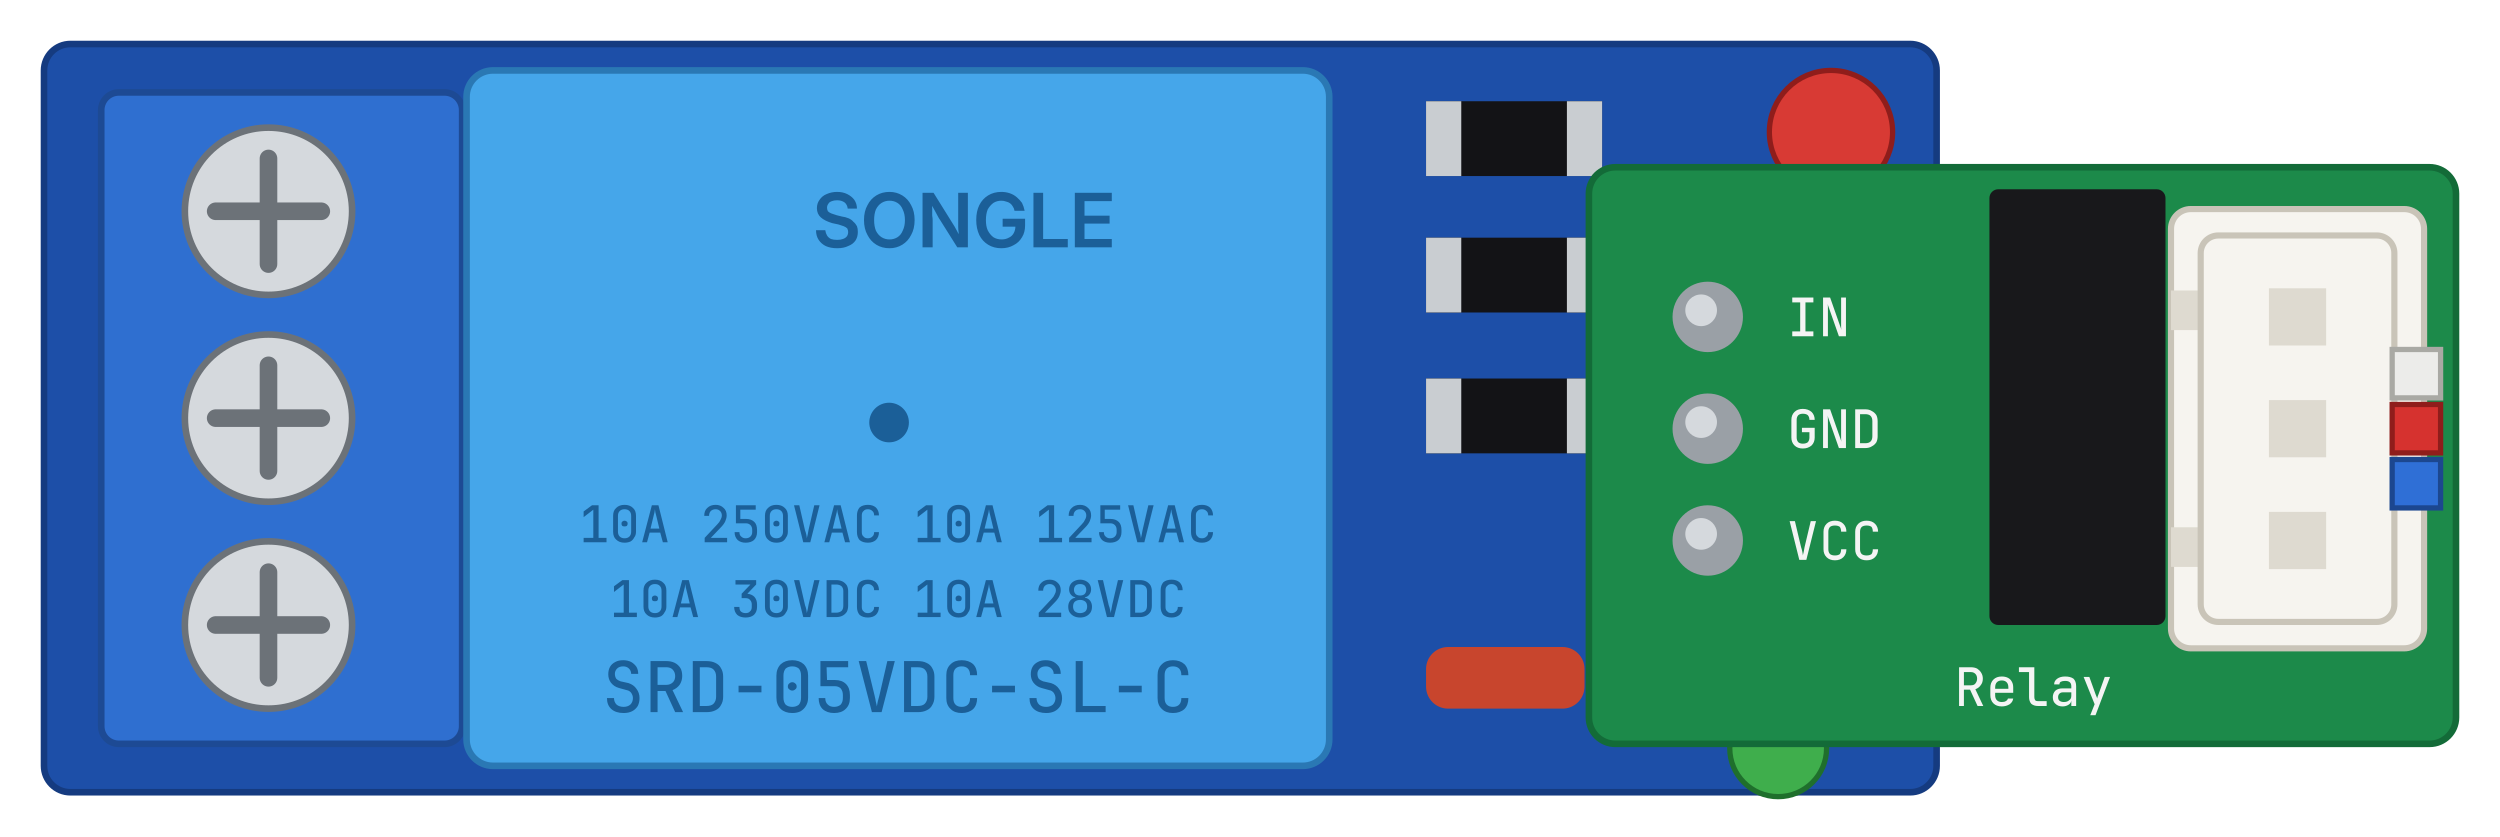
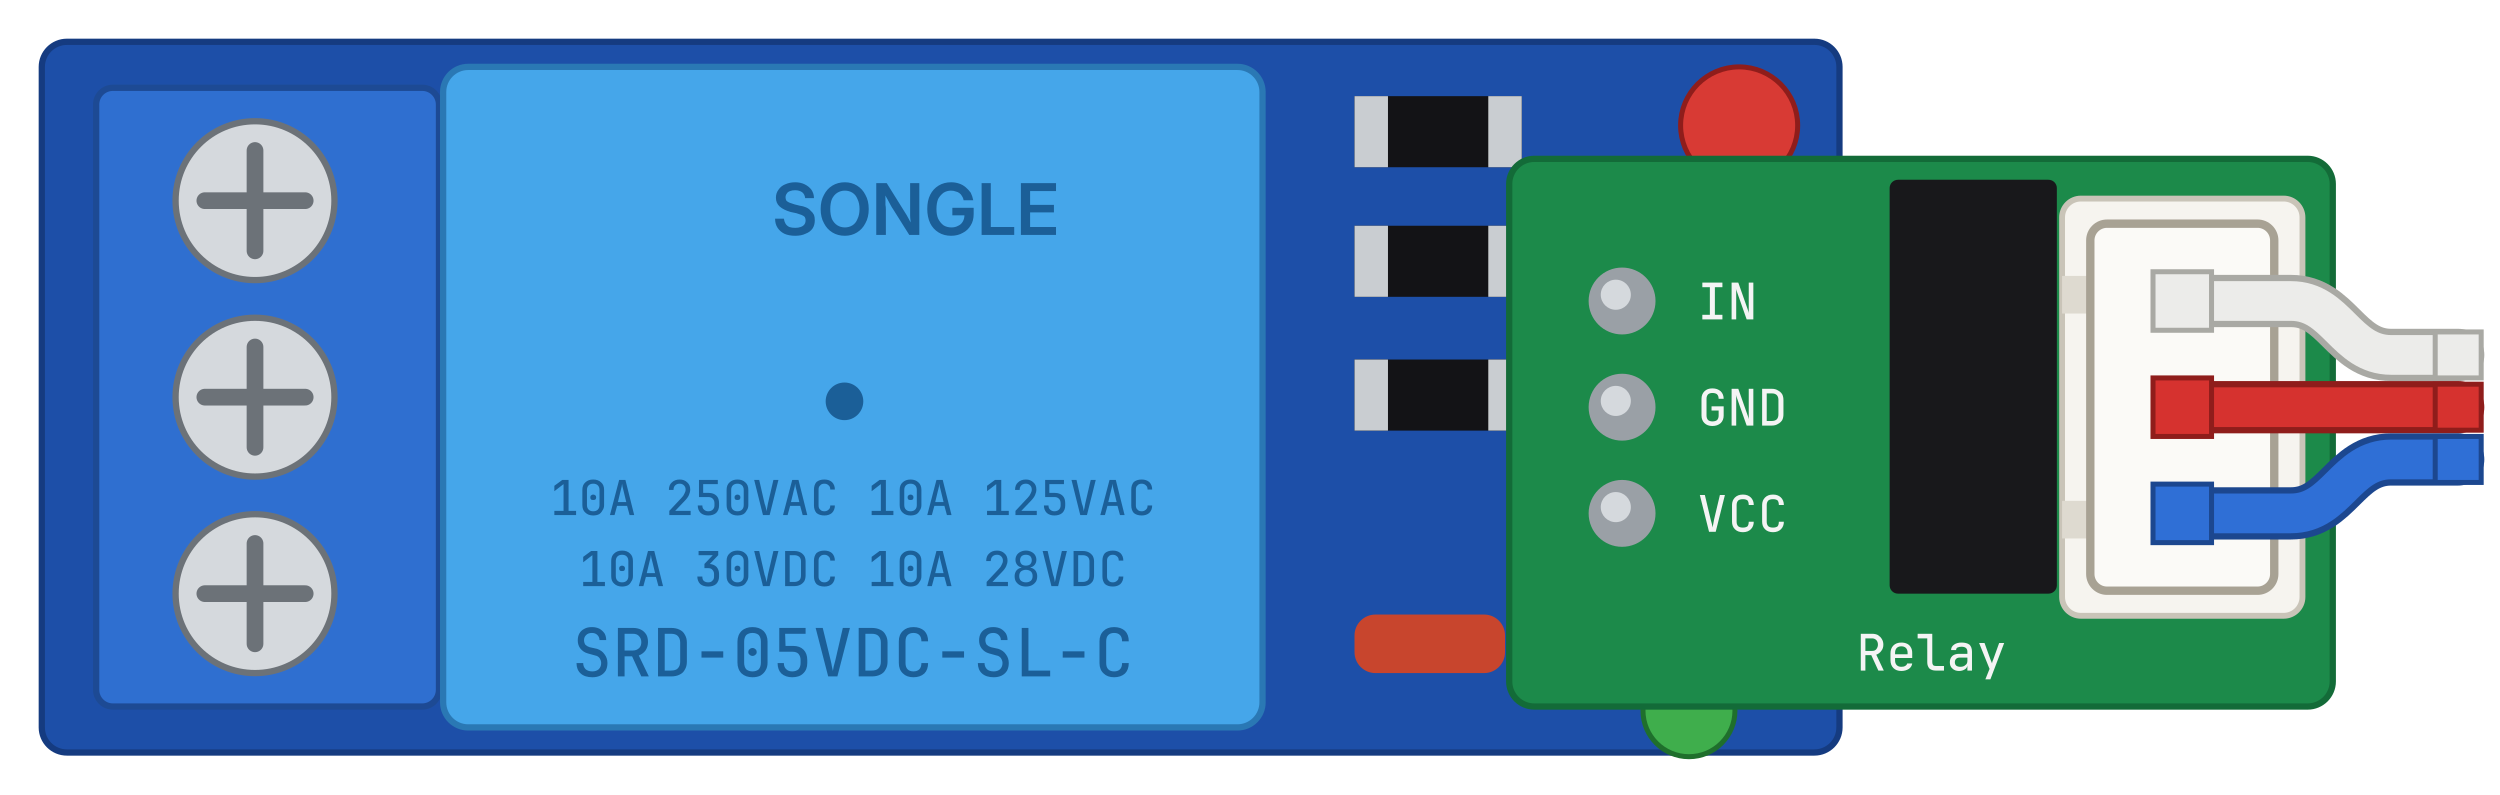
- <svg xmlns="http://www.w3.org/2000/svg" version="1.1" width="56.8mm" height="19mm" viewBox="0 0 56.8 19">
+ <svg xmlns="http://www.w3.org/2000/svg" version="1.1" width="59.8mm" height="19mm" viewBox="0 0 59.8 19">
  <g id="breadboard">
    <g transform="translate(55.1,-82.26)">
      <g transform="translate(-55.1,82.26)">
        <rect x="1" y="1" width="43" height="17" fill="#1d4fa8" rx="0.6" stroke="#153b80" stroke-width="0.15" />
        <rect x="2.3" y="2.1" width="8.2" height="14.8" fill="#2f6fd0" rx="0.4" stroke="#1d4a94" stroke-width="0.15" />
        <circle cx="6.1" cy="4.8" r="1.9" fill="#d5d9dd" stroke="#6c7278" stroke-width="0.15" id="connector3pin" />
        <path d="M4.9 4.8h2.4M6.1 3.6v2.4" fill="none" stroke="#6c7278" stroke-width="0.4" stroke-linecap="round" stroke-linejoin="round" />
        <circle cx="6.1" cy="9.5" r="1.9" fill="#d5d9dd" stroke="#6c7278" stroke-width="0.15" id="connector4pin" />
        <path d="M4.9 9.5h2.4M6.1 8.3v2.4" fill="none" stroke="#6c7278" stroke-width="0.4" stroke-linecap="round" stroke-linejoin="round" />
        <circle cx="6.1" cy="14.2" r="1.9" fill="#d5d9dd" stroke="#6c7278" stroke-width="0.15" id="connector5pin" />
        <path d="M4.9 14.2h2.4M6.1 13v2.4" fill="none" stroke="#6c7278" stroke-width="0.4" stroke-linecap="round" stroke-linejoin="round" />
        <rect x="10.6" y="1.6" width="19.6" height="15.8" fill="#45a6ea" rx="0.6" stroke="#2a78b4" stroke-width="0.15" />
        <path d="M19.02 5.64Q18.87 5.64 18.76 5.59Q18.66 5.54 18.6 5.45Q18.54 5.36 18.54 5.23H18.75Q18.76 5.3 18.79 5.35Q18.82 5.4 18.88 5.43Q18.94 5.45 19.02 5.45Q19.1 5.45 19.15 5.43Q19.21 5.41 19.24 5.37Q19.27 5.33 19.27 5.27Q19.27 5.23 19.25 5.19Q19.22 5.16 19.17 5.14Q19.12 5.12 19.05 5.1L18.91 5.07Q18.74 5.02 18.65 4.94Q18.56 4.86 18.56 4.73Q18.56 4.62 18.62 4.54Q18.68 4.45 18.78 4.41Q18.89 4.36 19.02 4.36Q19.15 4.36 19.25 4.41Q19.35 4.46 19.41 4.54Q19.47 4.63 19.47 4.74H19.26Q19.25 4.65 19.19 4.6Q19.12 4.55 19.02 4.55Q18.95 4.55 18.9 4.57Q18.84 4.59 18.82 4.63Q18.79 4.67 18.79 4.72Q18.79 4.76 18.81 4.8Q18.84 4.83 18.89 4.85Q18.94 4.87 19.01 4.89L19.13 4.92Q19.21 4.93 19.28 4.96Q19.35 4.99 19.39 5.04Q19.44 5.08 19.47 5.14Q19.49 5.19 19.49 5.27Q19.49 5.38 19.44 5.46Q19.38 5.55 19.27 5.59Q19.17 5.64 19.02 5.64ZM20.21 5.64Q20.04 5.64 19.91 5.56Q19.78 5.48 19.71 5.34Q19.63 5.2 19.63 5Q19.63 4.8 19.71 4.66Q19.78 4.52 19.91 4.44Q20.04 4.36 20.21 4.36Q20.37 4.36 20.5 4.44Q20.63 4.52 20.7 4.66Q20.78 4.8 20.78 5Q20.78 5.2 20.7 5.34Q20.63 5.48 20.5 5.56Q20.37 5.64 20.21 5.64ZM20.21 5.44Q20.31 5.44 20.39 5.39Q20.47 5.34 20.51 5.24Q20.56 5.14 20.56 5Q20.56 4.86 20.51 4.76Q20.47 4.66 20.39 4.61Q20.31 4.56 20.21 4.56Q20.11 4.56 20.03 4.61Q19.95 4.66 19.9 4.76Q19.86 4.86 19.86 5Q19.86 5.14 19.9 5.24Q19.95 5.34 20.03 5.39Q20.11 5.44 20.21 5.44ZM20.96 5.62V4.38H21.21L21.64 5.07Q21.66 5.1 21.69 5.15Q21.72 5.2 21.75 5.26Q21.78 5.32 21.81 5.38L21.78 5.41Q21.78 5.35 21.78 5.28Q21.77 5.21 21.77 5.15Q21.77 5.08 21.77 5.04V4.38H21.99V5.62H21.75L21.36 5Q21.33 4.96 21.3 4.9Q21.27 4.84 21.23 4.77Q21.19 4.7 21.14 4.61L21.17 4.59Q21.18 4.68 21.18 4.76Q21.18 4.84 21.18 4.9Q21.19 4.96 21.19 5V5.62ZM22.75 5.64Q22.58 5.64 22.45 5.56Q22.32 5.48 22.25 5.34Q22.18 5.19 22.18 5Q22.18 4.8 22.25 4.66Q22.32 4.52 22.45 4.44Q22.58 4.36 22.75 4.36Q22.85 4.36 22.94 4.39Q23.03 4.42 23.1 4.48Q23.17 4.54 23.22 4.61Q23.26 4.69 23.28 4.79H23.05Q23.04 4.73 23.01 4.69Q22.99 4.65 22.95 4.62Q22.91 4.59 22.86 4.58Q22.81 4.56 22.75 4.56Q22.65 4.56 22.57 4.61Q22.49 4.67 22.44 4.76Q22.4 4.86 22.4 5Q22.4 5.14 22.44 5.23Q22.49 5.33 22.57 5.39Q22.65 5.44 22.76 5.44Q22.85 5.44 22.92 5.4Q22.99 5.37 23.03 5.3Q23.07 5.23 23.07 5.14L23.12 5.15H22.78V4.97H23.29V5.12Q23.29 5.28 23.22 5.39Q23.15 5.51 23.03 5.57Q22.91 5.64 22.75 5.64ZM23.48 5.62V4.38H23.7V5.43H24.26V5.62ZM24.42 5.62V4.38H25.26V4.57H24.64V4.9H25.21V5.08H24.64V5.43H25.26V5.62Z" fill="#1b5f98" />
        <circle cx="20.2" cy="9.6" r="0.45" fill="#1b5f98" />
        <path d="M13.26 12.32V12.22H13.48V11.58L13.26 11.75V11.62L13.45 11.48H13.6V12.22H13.78V12.32ZM14.19 12.33Q14.07 12.33 14 12.26Q13.93 12.2 13.93 12.08V11.72Q13.93 11.6 14 11.54Q14.07 11.47 14.19 11.47Q14.31 11.47 14.38 11.54Q14.45 11.6 14.45 11.72V12.08Q14.45 12.16 14.41 12.21Q14.38 12.27 14.33 12.3Q14.27 12.33 14.19 12.33ZM14.19 12.23Q14.26 12.23 14.3 12.19Q14.34 12.15 14.34 12.08V11.72Q14.34 11.65 14.3 11.61Q14.26 11.57 14.19 11.57Q14.12 11.57 14.08 11.61Q14.04 11.65 14.04 11.72V12.08Q14.04 12.15 14.08 12.19Q14.12 12.23 14.19 12.23ZM14.19 11.96Q14.16 11.96 14.14 11.95Q14.12 11.93 14.12 11.9Q14.12 11.86 14.14 11.85Q14.16 11.83 14.19 11.83Q14.22 11.83 14.24 11.85Q14.26 11.86 14.26 11.9Q14.26 11.93 14.24 11.95Q14.22 11.96 14.19 11.96ZM14.59 12.32 14.81 11.48H14.96L15.17 12.32H15.06L15 12.1H14.76L14.7 12.32ZM14.78 12.01H14.98L14.92 11.76Q14.9 11.69 14.89 11.64Q14.88 11.59 14.88 11.57Q14.88 11.59 14.87 11.64Q14.86 11.69 14.84 11.76ZM16.01 12.32V12.22L16.3 11.91Q16.35 11.86 16.37 11.81Q16.4 11.76 16.4 11.71Q16.4 11.65 16.36 11.61Q16.32 11.57 16.26 11.57Q16.19 11.57 16.15 11.61Q16.11 11.65 16.11 11.72H16Q16 11.6 16.07 11.54Q16.14 11.47 16.26 11.47Q16.37 11.47 16.44 11.54Q16.51 11.6 16.51 11.71Q16.51 11.77 16.48 11.84Q16.45 11.91 16.37 11.99L16.15 12.22H16.52V12.32ZM16.94 12.33Q16.83 12.33 16.76 12.27Q16.69 12.2 16.69 12.09H16.8Q16.8 12.16 16.84 12.19Q16.88 12.23 16.94 12.23Q17.01 12.23 17.05 12.19Q17.09 12.15 17.09 12.09V12.04Q17.09 11.97 17.05 11.93Q17.01 11.89 16.95 11.89H16.72V11.48H17.17V11.58H16.82L16.82 11.79H16.95Q17.07 11.79 17.14 11.86Q17.2 11.92 17.2 12.04V12.09Q17.2 12.2 17.13 12.27Q17.06 12.33 16.94 12.33ZM17.64 12.33Q17.52 12.33 17.45 12.26Q17.38 12.2 17.38 12.08V11.72Q17.38 11.6 17.45 11.54Q17.52 11.47 17.64 11.47Q17.76 11.47 17.83 11.54Q17.9 11.6 17.9 11.72V12.08Q17.9 12.16 17.86 12.21Q17.83 12.27 17.78 12.3Q17.72 12.33 17.64 12.33ZM17.64 12.23Q17.71 12.23 17.75 12.19Q17.79 12.15 17.79 12.08V11.72Q17.79 11.65 17.75 11.61Q17.71 11.57 17.64 11.57Q17.57 11.57 17.53 11.61Q17.49 11.65 17.49 11.72V12.08Q17.49 12.15 17.53 12.19Q17.57 12.23 17.64 12.23ZM17.64 11.96Q17.61 11.96 17.59 11.95Q17.57 11.93 17.57 11.9Q17.57 11.86 17.59 11.85Q17.61 11.83 17.64 11.83Q17.67 11.83 17.69 11.85Q17.71 11.86 17.71 11.9Q17.71 11.93 17.69 11.95Q17.67 11.96 17.64 11.96ZM18.25 12.32 18.04 11.48H18.16L18.29 12.05Q18.31 12.1 18.32 12.15Q18.33 12.2 18.33 12.23Q18.34 12.2 18.35 12.15Q18.36 12.1 18.37 12.04L18.5 11.48H18.62L18.41 12.32ZM18.73 12.32 18.95 11.48H19.1L19.31 12.32H19.2L19.14 12.1H18.9L18.84 12.32ZM18.92 12.01H19.12L19.06 11.76Q19.04 11.69 19.03 11.64Q19.02 11.59 19.02 11.57Q19.02 11.59 19.01 11.64Q19 11.69 18.98 11.76ZM19.72 12.33Q19.6 12.33 19.53 12.27Q19.47 12.2 19.47 12.09V11.71Q19.47 11.6 19.53 11.53Q19.6 11.47 19.72 11.47Q19.83 11.47 19.9 11.53Q19.97 11.6 19.97 11.71H19.86Q19.86 11.64 19.82 11.61Q19.78 11.57 19.72 11.57Q19.65 11.57 19.62 11.61Q19.58 11.64 19.58 11.71V12.09Q19.58 12.16 19.62 12.19Q19.65 12.23 19.72 12.23Q19.78 12.23 19.82 12.19Q19.86 12.16 19.86 12.09H19.97Q19.97 12.2 19.9 12.27Q19.83 12.33 19.72 12.33ZM20.85 12.32V12.22H21.07V11.58L20.85 11.75V11.62L21.04 11.48H21.19V12.22H21.37V12.32ZM21.78 12.33Q21.66 12.33 21.59 12.26Q21.52 12.2 21.52 12.08V11.72Q21.52 11.6 21.59 11.54Q21.66 11.47 21.78 11.47Q21.9 11.47 21.97 11.54Q22.04 11.6 22.04 11.72V12.08Q22.04 12.16 22 12.21Q21.97 12.27 21.92 12.3Q21.86 12.33 21.78 12.33ZM21.78 12.23Q21.85 12.23 21.89 12.19Q21.93 12.15 21.93 12.08V11.72Q21.93 11.65 21.89 11.61Q21.85 11.57 21.78 11.57Q21.71 11.57 21.67 11.61Q21.63 11.65 21.63 11.72V12.08Q21.63 12.15 21.67 12.19Q21.71 12.23 21.78 12.23ZM21.78 11.96Q21.75 11.96 21.73 11.95Q21.71 11.93 21.71 11.9Q21.71 11.86 21.73 11.85Q21.75 11.83 21.78 11.83Q21.81 11.83 21.83 11.85Q21.85 11.86 21.85 11.9Q21.85 11.93 21.83 11.95Q21.81 11.96 21.78 11.96ZM22.18 12.32 22.4 11.48H22.55L22.76 12.32H22.65L22.59 12.1H22.35L22.29 12.32ZM22.37 12.01H22.57L22.51 11.76Q22.49 11.69 22.48 11.64Q22.47 11.59 22.47 11.57Q22.47 11.59 22.46 11.64Q22.45 11.69 22.43 11.76ZM23.61 12.32V12.22H23.83V11.58L23.61 11.75V11.62L23.8 11.48H23.95V12.22H24.13V12.32ZM24.29 12.32V12.22L24.58 11.91Q24.63 11.86 24.65 11.81Q24.68 11.76 24.68 11.71Q24.68 11.65 24.64 11.61Q24.6 11.57 24.54 11.57Q24.47 11.57 24.43 11.61Q24.39 11.65 24.39 11.72H24.28Q24.28 11.6 24.35 11.54Q24.42 11.47 24.54 11.47Q24.65 11.47 24.72 11.54Q24.79 11.6 24.79 11.71Q24.79 11.77 24.76 11.84Q24.73 11.91 24.65 11.99L24.43 12.22H24.8V12.32ZM25.22 12.33Q25.11 12.33 25.04 12.27Q24.97 12.2 24.97 12.09H25.08Q25.08 12.16 25.12 12.19Q25.16 12.23 25.22 12.23Q25.29 12.23 25.33 12.19Q25.37 12.15 25.37 12.09V12.04Q25.37 11.97 25.33 11.93Q25.29 11.89 25.23 11.89H25V11.48H25.45V11.58H25.1L25.1 11.79H25.23Q25.35 11.79 25.42 11.86Q25.48 11.92 25.48 12.04V12.09Q25.48 12.2 25.41 12.27Q25.34 12.33 25.22 12.33ZM25.84 12.32 25.63 11.48H25.75L25.88 12.05Q25.9 12.1 25.91 12.15Q25.92 12.2 25.92 12.23Q25.93 12.2 25.94 12.15Q25.95 12.1 25.96 12.04L26.09 11.48H26.21L26 12.32ZM26.32 12.32 26.54 11.48H26.69L26.9 12.32H26.79L26.73 12.1H26.49L26.43 12.32ZM26.51 12.01H26.71L26.65 11.76Q26.63 11.69 26.62 11.64Q26.61 11.59 26.61 11.57Q26.61 11.59 26.6 11.64Q26.59 11.69 26.57 11.76ZM27.31 12.33Q27.19 12.33 27.12 12.27Q27.06 12.2 27.06 12.09V11.71Q27.06 11.6 27.12 11.53Q27.19 11.47 27.31 11.47Q27.42 11.47 27.49 11.53Q27.56 11.6 27.56 11.71H27.45Q27.45 11.64 27.41 11.61Q27.37 11.57 27.31 11.57Q27.24 11.57 27.21 11.61Q27.17 11.64 27.17 11.71V12.09Q27.17 12.16 27.21 12.19Q27.24 12.23 27.31 12.23Q27.37 12.23 27.41 12.19Q27.45 12.16 27.45 12.09H27.56Q27.56 12.2 27.49 12.27Q27.42 12.33 27.31 12.33Z" fill="#1b5f98" />
        <path d="M13.95 14.02V13.92H14.17V13.28L13.95 13.45V13.32L14.14 13.18H14.29V13.92H14.47V14.02ZM14.88 14.03Q14.76 14.03 14.69 13.96Q14.62 13.9 14.62 13.78V13.42Q14.62 13.3 14.69 13.24Q14.76 13.17 14.88 13.17Q15 13.17 15.07 13.24Q15.14 13.3 15.14 13.42V13.78Q15.14 13.86 15.1 13.91Q15.07 13.97 15.02 14Q14.96 14.03 14.88 14.03ZM14.88 13.93Q14.95 13.93 14.99 13.89Q15.03 13.85 15.03 13.78V13.42Q15.03 13.35 14.99 13.31Q14.95 13.27 14.88 13.27Q14.81 13.27 14.77 13.31Q14.73 13.35 14.73 13.42V13.78Q14.73 13.85 14.77 13.89Q14.81 13.93 14.88 13.93ZM14.88 13.66Q14.85 13.66 14.83 13.65Q14.81 13.63 14.81 13.6Q14.81 13.56 14.83 13.55Q14.85 13.53 14.88 13.53Q14.91 13.53 14.93 13.55Q14.95 13.56 14.95 13.6Q14.95 13.63 14.93 13.65Q14.91 13.66 14.88 13.66ZM15.28 14.02 15.5 13.18H15.65L15.86 14.02H15.75L15.69 13.8H15.45L15.39 14.02ZM15.47 13.71H15.67L15.61 13.46Q15.59 13.39 15.58 13.34Q15.57 13.29 15.57 13.27Q15.57 13.29 15.56 13.34Q15.55 13.39 15.53 13.46ZM16.94 14.03Q16.82 14.03 16.75 13.97Q16.68 13.9 16.68 13.79H16.8Q16.8 13.86 16.83 13.89Q16.87 13.93 16.94 13.93Q17.01 13.93 17.04 13.89Q17.08 13.86 17.08 13.79V13.73Q17.08 13.67 17.04 13.63Q17.01 13.59 16.94 13.59H16.85V13.49L17.05 13.28H16.71V13.18H17.18V13.28L16.98 13.49Q17.08 13.5 17.14 13.56Q17.2 13.63 17.2 13.73V13.79Q17.2 13.9 17.13 13.97Q17.06 14.03 16.94 14.03ZM17.64 14.03Q17.52 14.03 17.45 13.96Q17.38 13.9 17.38 13.78V13.42Q17.38 13.3 17.45 13.24Q17.52 13.17 17.64 13.17Q17.76 13.17 17.83 13.24Q17.9 13.3 17.9 13.42V13.78Q17.9 13.86 17.86 13.91Q17.83 13.97 17.78 14Q17.72 14.03 17.64 14.03ZM17.64 13.93Q17.71 13.93 17.75 13.89Q17.79 13.85 17.79 13.78V13.42Q17.79 13.35 17.75 13.31Q17.71 13.27 17.64 13.27Q17.57 13.27 17.53 13.31Q17.49 13.35 17.49 13.42V13.78Q17.49 13.85 17.53 13.89Q17.57 13.93 17.64 13.93ZM17.64 13.66Q17.61 13.66 17.59 13.65Q17.57 13.63 17.57 13.6Q17.57 13.56 17.59 13.55Q17.61 13.53 17.64 13.53Q17.67 13.53 17.69 13.55Q17.71 13.56 17.71 13.6Q17.71 13.63 17.69 13.65Q17.67 13.66 17.64 13.66ZM18.25 14.02 18.04 13.18H18.16L18.29 13.75Q18.31 13.8 18.32 13.85Q18.33 13.9 18.33 13.93Q18.34 13.9 18.35 13.85Q18.36 13.8 18.37 13.74L18.5 13.18H18.62L18.41 14.02ZM18.78 14.02V13.18H19Q19.08 13.18 19.14 13.21Q19.2 13.24 19.24 13.3Q19.27 13.36 19.27 13.43V13.76Q19.27 13.84 19.24 13.9Q19.2 13.96 19.14 13.99Q19.08 14.02 19 14.02ZM18.89 13.92H19Q19.07 13.92 19.12 13.88Q19.16 13.84 19.16 13.76V13.43Q19.16 13.36 19.12 13.32Q19.07 13.28 19 13.28H18.89ZM19.72 14.03Q19.6 14.03 19.53 13.97Q19.47 13.9 19.47 13.79V13.41Q19.47 13.3 19.53 13.23Q19.6 13.17 19.72 13.17Q19.83 13.17 19.9 13.23Q19.97 13.3 19.97 13.41H19.86Q19.86 13.34 19.82 13.31Q19.78 13.27 19.72 13.27Q19.65 13.27 19.62 13.31Q19.58 13.34 19.58 13.41V13.79Q19.58 13.86 19.62 13.89Q19.65 13.93 19.72 13.93Q19.78 13.93 19.82 13.89Q19.86 13.86 19.86 13.79H19.97Q19.97 13.9 19.9 13.97Q19.83 14.03 19.72 14.03ZM20.85 14.02V13.92H21.07V13.28L20.85 13.45V13.32L21.04 13.18H21.19V13.92H21.37V14.02ZM21.78 14.03Q21.66 14.03 21.59 13.96Q21.52 13.9 21.52 13.78V13.42Q21.52 13.3 21.59 13.24Q21.66 13.17 21.78 13.17Q21.9 13.17 21.97 13.24Q22.04 13.3 22.04 13.42V13.78Q22.04 13.86 22 13.91Q21.97 13.97 21.92 14Q21.86 14.03 21.78 14.03ZM21.78 13.93Q21.85 13.93 21.89 13.89Q21.93 13.85 21.93 13.78V13.42Q21.93 13.35 21.89 13.31Q21.85 13.27 21.78 13.27Q21.71 13.27 21.67 13.31Q21.63 13.35 21.63 13.42V13.78Q21.63 13.85 21.67 13.89Q21.71 13.93 21.78 13.93ZM21.78 13.66Q21.75 13.66 21.73 13.65Q21.71 13.63 21.71 13.6Q21.71 13.56 21.73 13.55Q21.75 13.53 21.78 13.53Q21.81 13.53 21.83 13.55Q21.85 13.56 21.85 13.6Q21.85 13.63 21.83 13.65Q21.81 13.66 21.78 13.66ZM22.18 14.02 22.4 13.18H22.55L22.76 14.02H22.65L22.59 13.8H22.35L22.29 14.02ZM22.37 13.71H22.57L22.51 13.46Q22.49 13.39 22.48 13.34Q22.47 13.29 22.47 13.27Q22.47 13.29 22.46 13.34Q22.45 13.39 22.43 13.46ZM23.6 14.02V13.92L23.89 13.61Q23.94 13.56 23.96 13.51Q23.99 13.46 23.99 13.41Q23.99 13.35 23.95 13.31Q23.91 13.27 23.85 13.27Q23.78 13.27 23.74 13.31Q23.7 13.35 23.7 13.42H23.59Q23.59 13.3 23.66 13.24Q23.73 13.17 23.85 13.17Q23.96 13.17 24.03 13.24Q24.1 13.3 24.1 13.41Q24.1 13.47 24.07 13.54Q24.04 13.61 23.96 13.69L23.74 13.92H24.11V14.02ZM24.54 14.03Q24.46 14.03 24.4 14Q24.34 13.97 24.3 13.91Q24.27 13.86 24.27 13.78Q24.27 13.71 24.31 13.65Q24.36 13.59 24.43 13.58V13.57Q24.37 13.56 24.33 13.51Q24.29 13.46 24.29 13.39Q24.29 13.33 24.32 13.28Q24.35 13.23 24.41 13.2Q24.47 13.17 24.54 13.17Q24.61 13.17 24.67 13.2Q24.73 13.23 24.76 13.28Q24.79 13.33 24.79 13.39Q24.79 13.46 24.75 13.51Q24.71 13.56 24.65 13.57V13.58Q24.72 13.59 24.77 13.65Q24.81 13.71 24.81 13.78Q24.81 13.86 24.78 13.91Q24.74 13.97 24.68 14Q24.62 14.03 24.54 14.03ZM24.54 13.53Q24.6 13.53 24.64 13.5Q24.68 13.46 24.68 13.4Q24.68 13.34 24.64 13.3Q24.6 13.27 24.54 13.27Q24.48 13.27 24.44 13.3Q24.4 13.34 24.4 13.4Q24.4 13.46 24.44 13.5Q24.48 13.53 24.54 13.53ZM24.54 13.93Q24.61 13.93 24.66 13.89Q24.7 13.85 24.7 13.78Q24.7 13.71 24.66 13.67Q24.61 13.63 24.54 13.63Q24.47 13.63 24.42 13.67Q24.38 13.71 24.38 13.78Q24.38 13.85 24.42 13.89Q24.47 13.93 24.54 13.93ZM25.15 14.02 24.94 13.18H25.06L25.19 13.75Q25.21 13.8 25.22 13.85Q25.23 13.9 25.23 13.93Q25.24 13.9 25.25 13.85Q25.26 13.8 25.27 13.74L25.4 13.18H25.52L25.31 14.02ZM25.68 14.02V13.18H25.9Q25.98 13.18 26.04 13.21Q26.1 13.24 26.14 13.3Q26.17 13.36 26.17 13.43V13.76Q26.17 13.84 26.14 13.9Q26.1 13.96 26.04 13.99Q25.98 14.02 25.9 14.02ZM25.79 13.92H25.9Q25.97 13.92 26.02 13.88Q26.06 13.84 26.06 13.76V13.43Q26.06 13.36 26.02 13.32Q25.97 13.28 25.9 13.28H25.79ZM26.62 14.03Q26.5 14.03 26.43 13.97Q26.37 13.9 26.37 13.79V13.41Q26.37 13.3 26.43 13.23Q26.5 13.17 26.62 13.17Q26.73 13.17 26.8 13.23Q26.87 13.3 26.87 13.41H26.76Q26.76 13.34 26.72 13.31Q26.68 13.27 26.62 13.27Q26.55 13.27 26.52 13.31Q26.48 13.34 26.48 13.41V13.79Q26.48 13.86 26.52 13.89Q26.55 13.93 26.62 13.93Q26.68 13.93 26.72 13.89Q26.76 13.86 26.76 13.79H26.87Q26.87 13.9 26.8 13.97Q26.73 14.03 26.62 14.03Z" fill="#1b5f98" />
        <path d="M14.17 16.2Q13.99 16.2 13.89 16.11Q13.79 16.02 13.79 15.86H13.95Q13.95 15.95 14.01 16.01Q14.07 16.06 14.17 16.06Q14.26 16.06 14.32 16.01Q14.38 15.95 14.38 15.86Q14.38 15.8 14.34 15.74Q14.3 15.69 14.24 15.68L14.06 15.63Q13.95 15.6 13.88 15.51Q13.82 15.43 13.82 15.32Q13.82 15.22 13.86 15.15Q13.9 15.08 13.98 15.04Q14.05 15 14.16 15Q14.26 15 14.34 15.04Q14.41 15.08 14.46 15.15Q14.5 15.22 14.5 15.31H14.34Q14.34 15.24 14.29 15.19Q14.24 15.14 14.16 15.14Q14.07 15.14 14.02 15.19Q13.97 15.24 13.97 15.31Q13.97 15.37 14 15.42Q14.04 15.46 14.1 15.48L14.28 15.52Q14.4 15.56 14.46 15.65Q14.53 15.74 14.53 15.86Q14.53 15.96 14.49 16.04Q14.44 16.12 14.36 16.16Q14.28 16.2 14.17 16.2ZM14.78 16.18V15.02H15.14Q15.25 15.02 15.33 15.06Q15.41 15.1 15.46 15.18Q15.5 15.25 15.5 15.36Q15.5 15.47 15.44 15.56Q15.38 15.64 15.28 15.68L15.52 16.18H15.34L15.12 15.7H14.94V16.18ZM14.94 15.56H15.14Q15.23 15.56 15.29 15.5Q15.34 15.45 15.34 15.36Q15.34 15.27 15.28 15.21Q15.23 15.16 15.14 15.16H14.94ZM15.74 16.18V15.02H16.05Q16.17 15.02 16.25 15.06Q16.34 15.1 16.38 15.18Q16.43 15.26 16.43 15.37V15.83Q16.43 15.94 16.38 16.02Q16.34 16.1 16.25 16.14Q16.17 16.18 16.05 16.18ZM15.9 16.04H16.05Q16.16 16.04 16.21 15.99Q16.27 15.93 16.27 15.83V15.37Q16.27 15.27 16.21 15.21Q16.16 15.16 16.05 15.16H15.9ZM16.78 15.73V15.58H17.3V15.73ZM18 16.2Q17.84 16.2 17.74 16.11Q17.64 16.01 17.64 15.85V15.35Q17.64 15.19 17.74 15.09Q17.84 15 18 15Q18.16 15 18.26 15.09Q18.36 15.19 18.36 15.35V15.85Q18.36 15.96 18.31 16.04Q18.27 16.11 18.19 16.16Q18.11 16.2 18 16.2ZM18 16.06Q18.09 16.06 18.15 16.01Q18.2 15.95 18.2 15.85V15.35Q18.2 15.25 18.15 15.19Q18.09 15.14 18 15.14Q17.91 15.14 17.85 15.19Q17.8 15.25 17.8 15.35V15.85Q17.8 15.95 17.85 16.01Q17.91 16.06 18 16.06ZM18 15.69Q17.96 15.69 17.93 15.66Q17.9 15.64 17.9 15.6Q17.9 15.55 17.93 15.53Q17.96 15.5 18 15.5Q18.04 15.5 18.07 15.53Q18.1 15.55 18.1 15.6Q18.1 15.64 18.07 15.66Q18.04 15.69 18 15.69ZM18.95 16.2Q18.79 16.2 18.69 16.11Q18.6 16.02 18.6 15.86H18.75Q18.75 15.96 18.81 16.01Q18.86 16.06 18.95 16.06Q19.04 16.06 19.1 16.01Q19.15 15.95 19.15 15.86V15.79Q19.15 15.7 19.1 15.64Q19.05 15.59 18.96 15.59H18.64V15.02H19.27V15.16H18.78L18.79 15.45H18.97Q19.13 15.45 19.22 15.54Q19.31 15.63 19.31 15.79V15.86Q19.31 16.02 19.21 16.11Q19.12 16.2 18.95 16.2ZM19.81 16.18 19.51 15.02H19.68L19.87 15.8Q19.89 15.88 19.9 15.95Q19.92 16.02 19.92 16.05Q19.93 16.02 19.94 15.95Q19.96 15.88 19.98 15.8L20.16 15.02H20.33L20.03 16.18ZM20.54 16.18V15.02H20.85Q20.97 15.02 21.05 15.06Q21.14 15.1 21.18 15.18Q21.23 15.26 21.23 15.37V15.83Q21.23 15.94 21.18 16.02Q21.14 16.1 21.05 16.14Q20.97 16.18 20.85 16.18ZM20.7 16.04H20.85Q20.96 16.04 21.01 15.99Q21.07 15.93 21.07 15.83V15.37Q21.07 15.27 21.01 15.21Q20.96 15.16 20.85 15.16H20.7ZM21.85 16.2Q21.69 16.2 21.6 16.11Q21.5 16.02 21.5 15.86V15.34Q21.5 15.18 21.6 15.09Q21.69 15 21.85 15Q22.01 15 22.11 15.09Q22.2 15.18 22.2 15.34H22.04Q22.04 15.24 21.99 15.19Q21.94 15.14 21.85 15.14Q21.76 15.14 21.71 15.19Q21.66 15.24 21.66 15.34V15.86Q21.66 15.96 21.71 16.01Q21.76 16.06 21.85 16.06Q21.94 16.06 21.99 16.01Q22.04 15.96 22.04 15.86H22.2Q22.2 16.02 22.11 16.11Q22.01 16.2 21.85 16.2ZM22.54 15.73V15.58H23.06V15.73ZM23.77 16.2Q23.59 16.2 23.49 16.11Q23.39 16.02 23.39 15.86H23.55Q23.55 15.95 23.61 16.01Q23.67 16.06 23.77 16.06Q23.86 16.06 23.92 16.01Q23.98 15.95 23.98 15.86Q23.98 15.8 23.94 15.74Q23.9 15.69 23.84 15.68L23.66 15.63Q23.55 15.6 23.48 15.51Q23.42 15.43 23.42 15.32Q23.42 15.22 23.46 15.15Q23.5 15.08 23.58 15.04Q23.65 15 23.76 15Q23.86 15 23.94 15.04Q24.01 15.08 24.06 15.15Q24.1 15.22 24.1 15.31H23.94Q23.94 15.24 23.89 15.19Q23.84 15.14 23.76 15.14Q23.67 15.14 23.62 15.19Q23.57 15.24 23.57 15.31Q23.57 15.37 23.6 15.42Q23.64 15.46 23.7 15.48L23.88 15.52Q24 15.56 24.06 15.65Q24.13 15.74 24.13 15.86Q24.13 15.96 24.09 16.04Q24.04 16.12 23.96 16.16Q23.88 16.2 23.77 16.2ZM24.44 16.18V15.02H24.6V16.04H25.12V16.18ZM25.42 15.73V15.58H25.94V15.73ZM26.65 16.2Q26.49 16.2 26.4 16.11Q26.3 16.02 26.3 15.86V15.34Q26.3 15.18 26.4 15.09Q26.49 15 26.65 15Q26.81 15 26.91 15.09Q27 15.18 27 15.34H26.84Q26.84 15.24 26.79 15.19Q26.74 15.14 26.65 15.14Q26.56 15.14 26.51 15.19Q26.46 15.24 26.46 15.34V15.86Q26.46 15.96 26.51 16.01Q26.56 16.06 26.65 16.06Q26.74 16.06 26.79 16.01Q26.84 15.96 26.84 15.86H27Q27 16.02 26.91 16.11Q26.81 16.2 26.65 16.2Z" fill="#1b5f98" />
        <rect x="32.4" y="2.3" width="4" height="1.7" fill="#131316" />
        <rect x="32.4" y="2.3" width="0.8" height="1.7" fill="#c9cdd1" />
        <rect x="35.6" y="2.3" width="0.8" height="1.7" fill="#c9cdd1" />
        <rect x="32.4" y="5.4" width="4" height="1.7" fill="#131316" />
        <rect x="32.4" y="5.4" width="0.8" height="1.7" fill="#c9cdd1" />
        <rect x="35.6" y="5.4" width="0.8" height="1.7" fill="#c9cdd1" />
        <rect x="32.4" y="8.6" width="4" height="1.7" fill="#131316" />
        <rect x="32.4" y="8.6" width="0.8" height="1.7" fill="#c9cdd1" />
        <rect x="35.6" y="8.6" width="0.8" height="1.7" fill="#c9cdd1" />
        <rect x="32.4" y="14.7" width="3.6" height="1.4" fill="#c8452d" rx="0.5" />
        <circle cx="41.6" cy="3" r="1.4" fill="#d83a34" stroke="#8f1d1b" stroke-width="0.12" />
        <circle cx="40.4" cy="17" r="1.1" fill="#3fae4c" stroke="#1f6f2c" stroke-width="0.12" />
        <rect x="36.1" y="3.8" width="19.7" height="13.1" fill="#1c8a4a" rx="0.6" stroke="#136b38" stroke-width="0.15" />
        <circle cx="38.8" cy="7.2" r="0.8" fill="#9aa0a6" />
        <circle cx="38.65" cy="7.05" r="0.36" fill="#d5d9dd" />
        <path d="M40.72 7.64V7.53H40.9V6.87H40.72V6.76H41.2V6.87H41.02V7.53H41.2V7.64ZM41.42 7.64V6.76H41.58L41.84 7.5Q41.83 7.47 41.83 7.42Q41.83 7.38 41.83 7.33Q41.83 7.28 41.83 7.23V6.76H41.94V7.64H41.78L41.52 6.9Q41.53 6.93 41.53 6.97Q41.53 7.02 41.53 7.07Q41.53 7.12 41.53 7.16V7.64Z" fill="#f4f4f4" />
        <circle cx="38.8" cy="9.74" r="0.8" fill="#9aa0a6" />
        <circle cx="38.65" cy="9.59" r="0.36" fill="#d5d9dd" />
        <path d="M40.96 10.19Q40.84 10.19 40.77 10.12Q40.7 10.05 40.7 9.94V9.54Q40.7 9.43 40.77 9.36Q40.84 9.29 40.96 9.29Q41.08 9.29 41.16 9.36Q41.23 9.43 41.23 9.54H41.11Q41.11 9.47 41.07 9.43Q41.03 9.4 40.96 9.4Q40.9 9.4 40.86 9.43Q40.82 9.47 40.82 9.54V9.94Q40.82 10.01 40.86 10.05Q40.9 10.08 40.96 10.08Q41.03 10.08 41.07 10.05Q41.11 10.01 41.11 9.94V9.82H40.94V9.72H41.23V9.94Q41.23 10.05 41.16 10.12Q41.08 10.19 40.96 10.19ZM41.42 10.18V9.3H41.58L41.84 10.04Q41.83 10.01 41.83 9.96Q41.83 9.92 41.83 9.87Q41.83 9.82 41.83 9.77V9.3H41.94V10.18H41.78L41.52 9.44Q41.53 9.47 41.53 9.52Q41.53 9.56 41.53 9.61Q41.53 9.66 41.53 9.7V10.18ZM42.15 10.18V9.3H42.38Q42.47 9.3 42.53 9.34Q42.59 9.37 42.63 9.43Q42.66 9.49 42.66 9.57V9.91Q42.66 9.99 42.63 10.05Q42.59 10.11 42.53 10.14Q42.47 10.18 42.38 10.18ZM42.26 10.07H42.38Q42.46 10.07 42.5 10.03Q42.54 9.99 42.54 9.91V9.57Q42.54 9.49 42.5 9.45Q42.46 9.41 42.38 9.41H42.26Z" fill="#f4f4f4" />
        <circle cx="38.8" cy="12.28" r="0.8" fill="#9aa0a6" />
        <circle cx="38.65" cy="12.13" r="0.36" fill="#d5d9dd" />
        <path d="M40.88 12.72 40.66 11.84H40.78L40.92 12.43Q40.94 12.49 40.95 12.54Q40.96 12.59 40.96 12.62Q40.97 12.59 40.98 12.54Q40.99 12.49 41 12.43L41.14 11.84H41.26L41.04 12.72ZM41.69 12.73Q41.57 12.73 41.5 12.66Q41.43 12.59 41.43 12.48V12.08Q41.43 11.97 41.5 11.9Q41.57 11.83 41.69 11.83Q41.81 11.83 41.88 11.9Q41.95 11.97 41.95 12.08H41.83Q41.83 12.01 41.8 11.97Q41.76 11.94 41.69 11.94Q41.62 11.94 41.58 11.97Q41.54 12.01 41.54 12.08V12.48Q41.54 12.55 41.58 12.59Q41.62 12.62 41.69 12.62Q41.76 12.62 41.8 12.59Q41.83 12.55 41.83 12.48H41.95Q41.95 12.59 41.88 12.66Q41.81 12.73 41.69 12.73ZM42.41 12.73Q42.29 12.73 42.22 12.66Q42.15 12.59 42.15 12.48V12.08Q42.15 11.97 42.22 11.9Q42.29 11.83 42.41 11.83Q42.53 11.83 42.6 11.9Q42.67 11.97 42.67 12.08H42.55Q42.55 12.01 42.52 11.97Q42.48 11.94 42.41 11.94Q42.34 11.94 42.3 11.97Q42.26 12.01 42.26 12.08V12.48Q42.26 12.55 42.3 12.59Q42.34 12.62 42.41 12.62Q42.48 12.62 42.52 12.59Q42.55 12.55 42.55 12.48H42.67Q42.67 12.59 42.6 12.66Q42.53 12.73 42.41 12.73Z" fill="#f4f4f4" />
        <path d="M44.51 16.04V15.16H44.78Q44.86 15.16 44.92 15.19Q44.98 15.23 45.01 15.28Q45.05 15.34 45.05 15.42Q45.05 15.51 45 15.57Q44.96 15.63 44.88 15.66L45.06 16.04H44.93L44.76 15.67H44.62V16.04ZM44.62 15.57H44.78Q44.85 15.57 44.88 15.53Q44.92 15.48 44.92 15.42Q44.92 15.35 44.88 15.31Q44.84 15.27 44.78 15.27H44.62ZM45.48 16.05Q45.36 16.05 45.29 15.98Q45.22 15.91 45.22 15.79V15.63Q45.22 15.51 45.29 15.44Q45.36 15.37 45.48 15.37Q45.56 15.37 45.62 15.4Q45.68 15.43 45.71 15.49Q45.74 15.54 45.74 15.62V15.74H45.33V15.8Q45.33 15.87 45.37 15.91Q45.41 15.95 45.48 15.95Q45.54 15.95 45.57 15.93Q45.61 15.91 45.62 15.87H45.74Q45.73 15.95 45.66 16Q45.58 16.05 45.48 16.05ZM45.33 15.62V15.65H45.63V15.62Q45.63 15.54 45.59 15.5Q45.55 15.46 45.48 15.46Q45.41 15.46 45.37 15.5Q45.33 15.54 45.33 15.62ZM46.3 16.04Q46.21 16.04 46.15 15.99Q46.1 15.93 46.1 15.84V15.27H45.87V15.16H46.22V15.84Q46.22 15.88 46.24 15.91Q46.26 15.93 46.3 15.93H46.5V16.04ZM46.86 16.05Q46.76 16.05 46.7 15.99Q46.64 15.94 46.64 15.84Q46.64 15.75 46.7 15.69Q46.76 15.64 46.86 15.64H47.06V15.59Q47.06 15.47 46.92 15.47Q46.86 15.47 46.82 15.49Q46.79 15.51 46.79 15.55H46.67Q46.67 15.47 46.74 15.42Q46.81 15.37 46.92 15.37Q47.04 15.37 47.11 15.42Q47.17 15.48 47.17 15.59V16.04H47.06V15.92H47.06Q47.05 15.98 47 16.01Q46.94 16.05 46.86 16.05ZM46.89 15.95Q46.97 15.95 47.01 15.91Q47.06 15.88 47.06 15.81V15.73H46.87Q46.82 15.73 46.79 15.76Q46.76 15.79 46.76 15.84Q46.76 15.89 46.79 15.92Q46.83 15.95 46.89 15.95ZM47.49 16.25 47.59 16 47.34 15.38H47.47L47.61 15.77Q47.62 15.79 47.63 15.82Q47.64 15.85 47.65 15.87Q47.65 15.85 47.66 15.82Q47.67 15.79 47.68 15.77L47.82 15.38H47.94L47.61 16.25Z" fill="#f4f4f4" />
        <rect x="45.2" y="4.3" width="4" height="9.9" fill="#18181b" rx="0.2" />
        <rect x="49.325" y="4.75" width="5.75" height="9.98" fill="#f6f4ef" rx="0.45" stroke="#c9c4b8" stroke-width="0.14" />
        <rect x="49.475" y="5.93" width="5.45" height="2.54" fill="#f6f4ef" />
        <rect x="49.475" y="8.47" width="5.45" height="2.54" fill="#f6f4ef" />
        <rect x="49.475" y="11.01" width="5.45" height="2.54" fill="#f6f4ef" />
        <rect x="50.725" y="5.6" width="3.45" height="8.28" fill="#dedad0" rx="0.25" />
        <rect x="49.325" y="6.6" width="1.1" height="0.9" fill="#dedad0" />
        <rect x="49.325" y="11.98" width="1.1" height="0.9" fill="#dedad0" />
        <rect x="52.08" y="6.83" width="0.74" height="0.74" fill="#9aa0a6" stroke="#6c7278" stroke-width="0.1" />
        <rect x="52.08" y="9.37" width="0.74" height="0.74" fill="#9aa0a6" stroke="#6c7278" stroke-width="0.1" />
        <rect x="52.08" y="11.91" width="0.74" height="0.74" fill="#9aa0a6" stroke="#6c7278" stroke-width="0.1" />
      </g>
-       <g transform="translate(-55.1,82.26)">
-         <rect x="50" y="5.35" width="4.4" height="8.78" fill="#f6f4ef" rx="0.4" stroke="#c9c4b8" stroke-width="0.14" />
-         <rect x="51.55" y="6.55" width="1.3" height="1.3" fill="#dedad0" />
-         <rect x="51.55" y="9.09" width="1.3" height="1.3" fill="#dedad0" />
-         <rect x="51.55" y="11.63" width="1.3" height="1.3" fill="#dedad0" />
-       </g>
-       <rect x="-0.75" y="90.2" width="1.1" height="1.1" fill="#ececea" stroke="#a9a9a4" stroke-width="0.12" id="connector1pin" />
-       <rect x="-0.75" y="91.45" width="1.1" height="1.1" fill="#d6322f" stroke="#8f1d1b" stroke-width="0.12" id="connector2pin" />
-       <rect x="-0.75" y="92.7" width="1.1" height="1.1" fill="#2f6fd6" stroke="#1c478f" stroke-width="0.12" id="connector0pin" />
+       <rect x="-5.1" y="87.61" width="4.4" height="8.78" fill="#fbfaf7" rx="0.4" stroke="#a8a294" stroke-width="0.2" />
+       <path d="M-2.9 89.46L-0.3 89.46C0.8 89.46 1 90.75 2.1 90.75L3.7 90.75" fill="none" stroke="#a9a9a4" stroke-width="1.25" stroke-linecap="round" stroke-linejoin="round" />
+       <path d="M-2.9 89.46L-0.3 89.46C0.8 89.46 1 90.75 2.1 90.75L3.7 90.75" fill="none" stroke="#ececea" stroke-width="0.95" stroke-linecap="round" stroke-linejoin="round" />
+       <path d="M-2.9 92L-0.3 92C0.8 92 1 92 2.1 92L3.7 92" fill="none" stroke="#8f1d1b" stroke-width="1.25" stroke-linecap="round" stroke-linejoin="round" />
+       <path d="M-2.9 92L-0.3 92C0.8 92 1 92 2.1 92L3.7 92" fill="none" stroke="#d6322f" stroke-width="0.95" stroke-linecap="round" stroke-linejoin="round" />
+       <path d="M-2.9 94.54L-0.3 94.54C0.8 94.54 1 93.25 2.1 93.25L3.7 93.25" fill="none" stroke="#1c478f" stroke-width="1.25" stroke-linecap="round" stroke-linejoin="round" />
+       <path d="M-2.9 94.54L-0.3 94.54C0.8 94.54 1 93.25 2.1 93.25L3.7 93.25" fill="none" stroke="#2f6fd6" stroke-width="0.95" stroke-linecap="round" stroke-linejoin="round" />
+       <rect x="-3.6" y="88.76" width="1.4" height="1.4" fill="#ececea" stroke="#a9a9a4" stroke-width="0.12" />
+       <rect x="-3.6" y="91.3" width="1.4" height="1.4" fill="#d6322f" stroke="#8f1d1b" stroke-width="0.12" />
+       <rect x="-3.6" y="93.84" width="1.4" height="1.4" fill="#2f6fd6" stroke="#1c478f" stroke-width="0.12" />
+       <rect x="3.15" y="90.2" width="1.1" height="1.1" fill="#ececea" stroke="#a9a9a4" stroke-width="0.12" />
+       <rect x="3.4" y="90.45" width="0.6" height="0.6" fill="#ececea" id="connector1pin" />
+       <rect x="3.15" y="91.45" width="1.1" height="1.1" fill="#d6322f" stroke="#8f1d1b" stroke-width="0.12" />
+       <rect x="3.4" y="91.7" width="0.6" height="0.6" fill="#d6322f" id="connector2pin" />
+       <rect x="3.15" y="92.7" width="1.1" height="1.1" fill="#2f6fd6" stroke="#1c478f" stroke-width="0.12" />
+       <rect x="3.4" y="92.95" width="0.6" height="0.6" fill="#2f6fd6" id="connector0pin" />
    </g>
  </g>
</svg>
